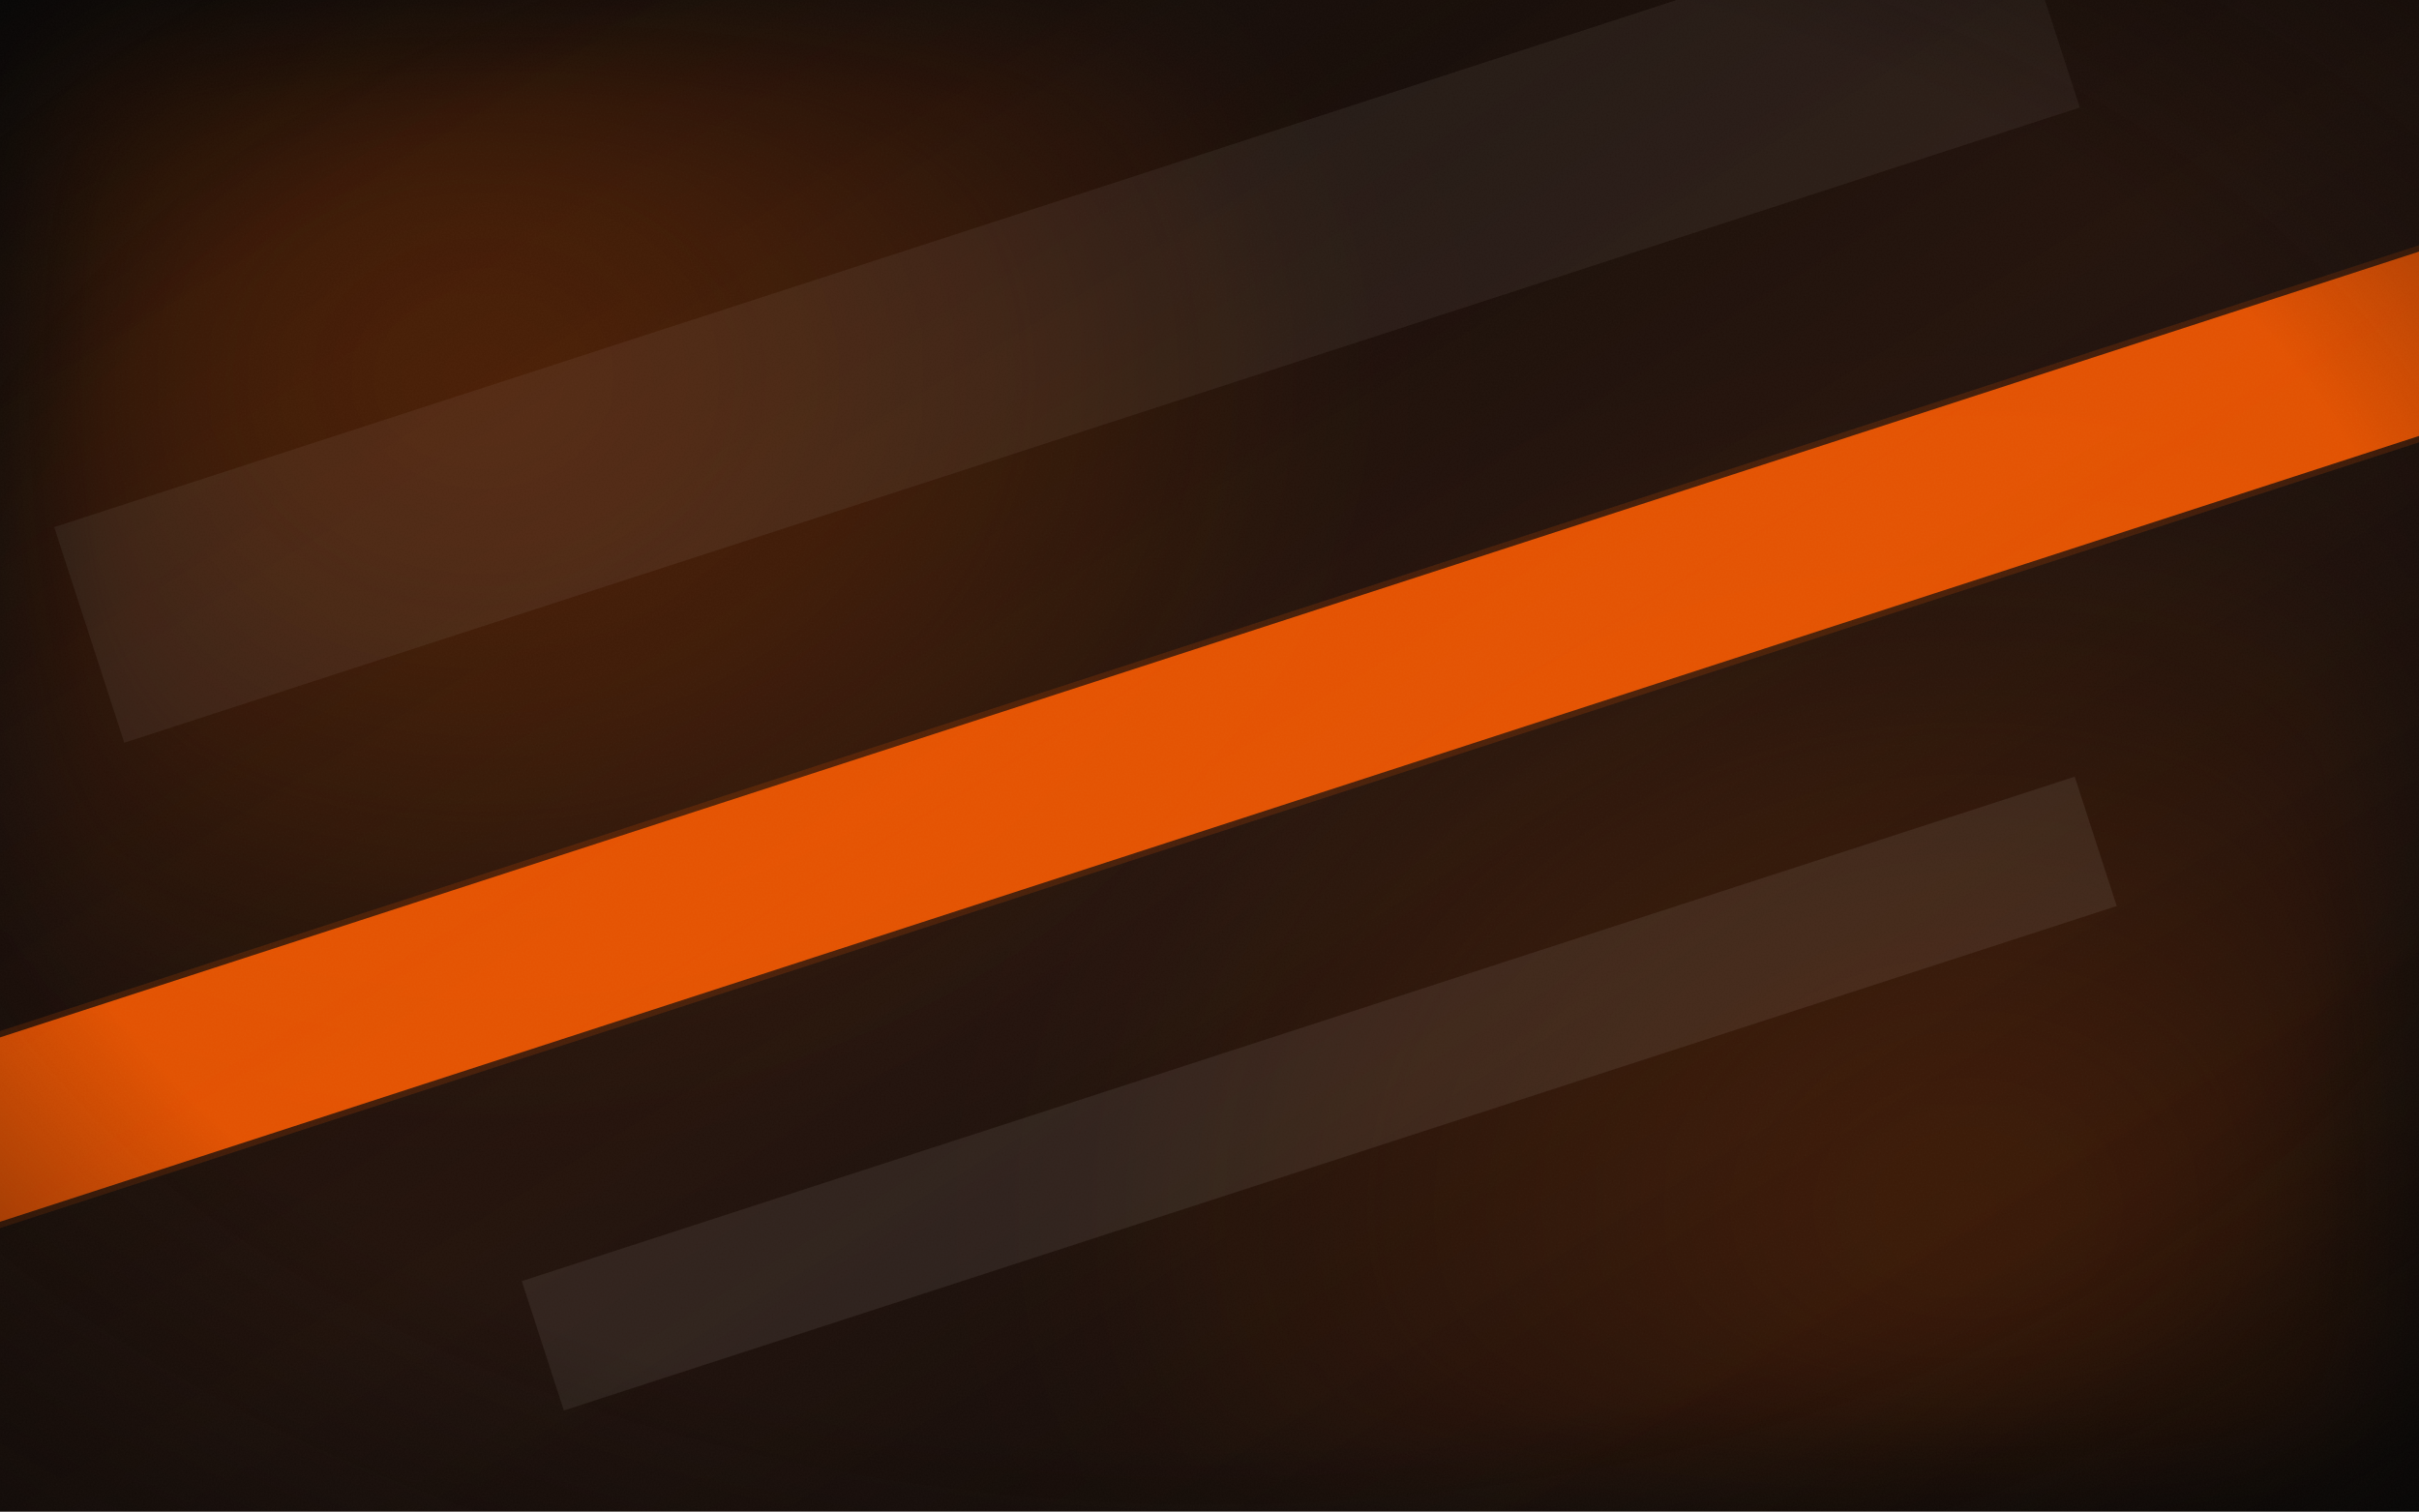
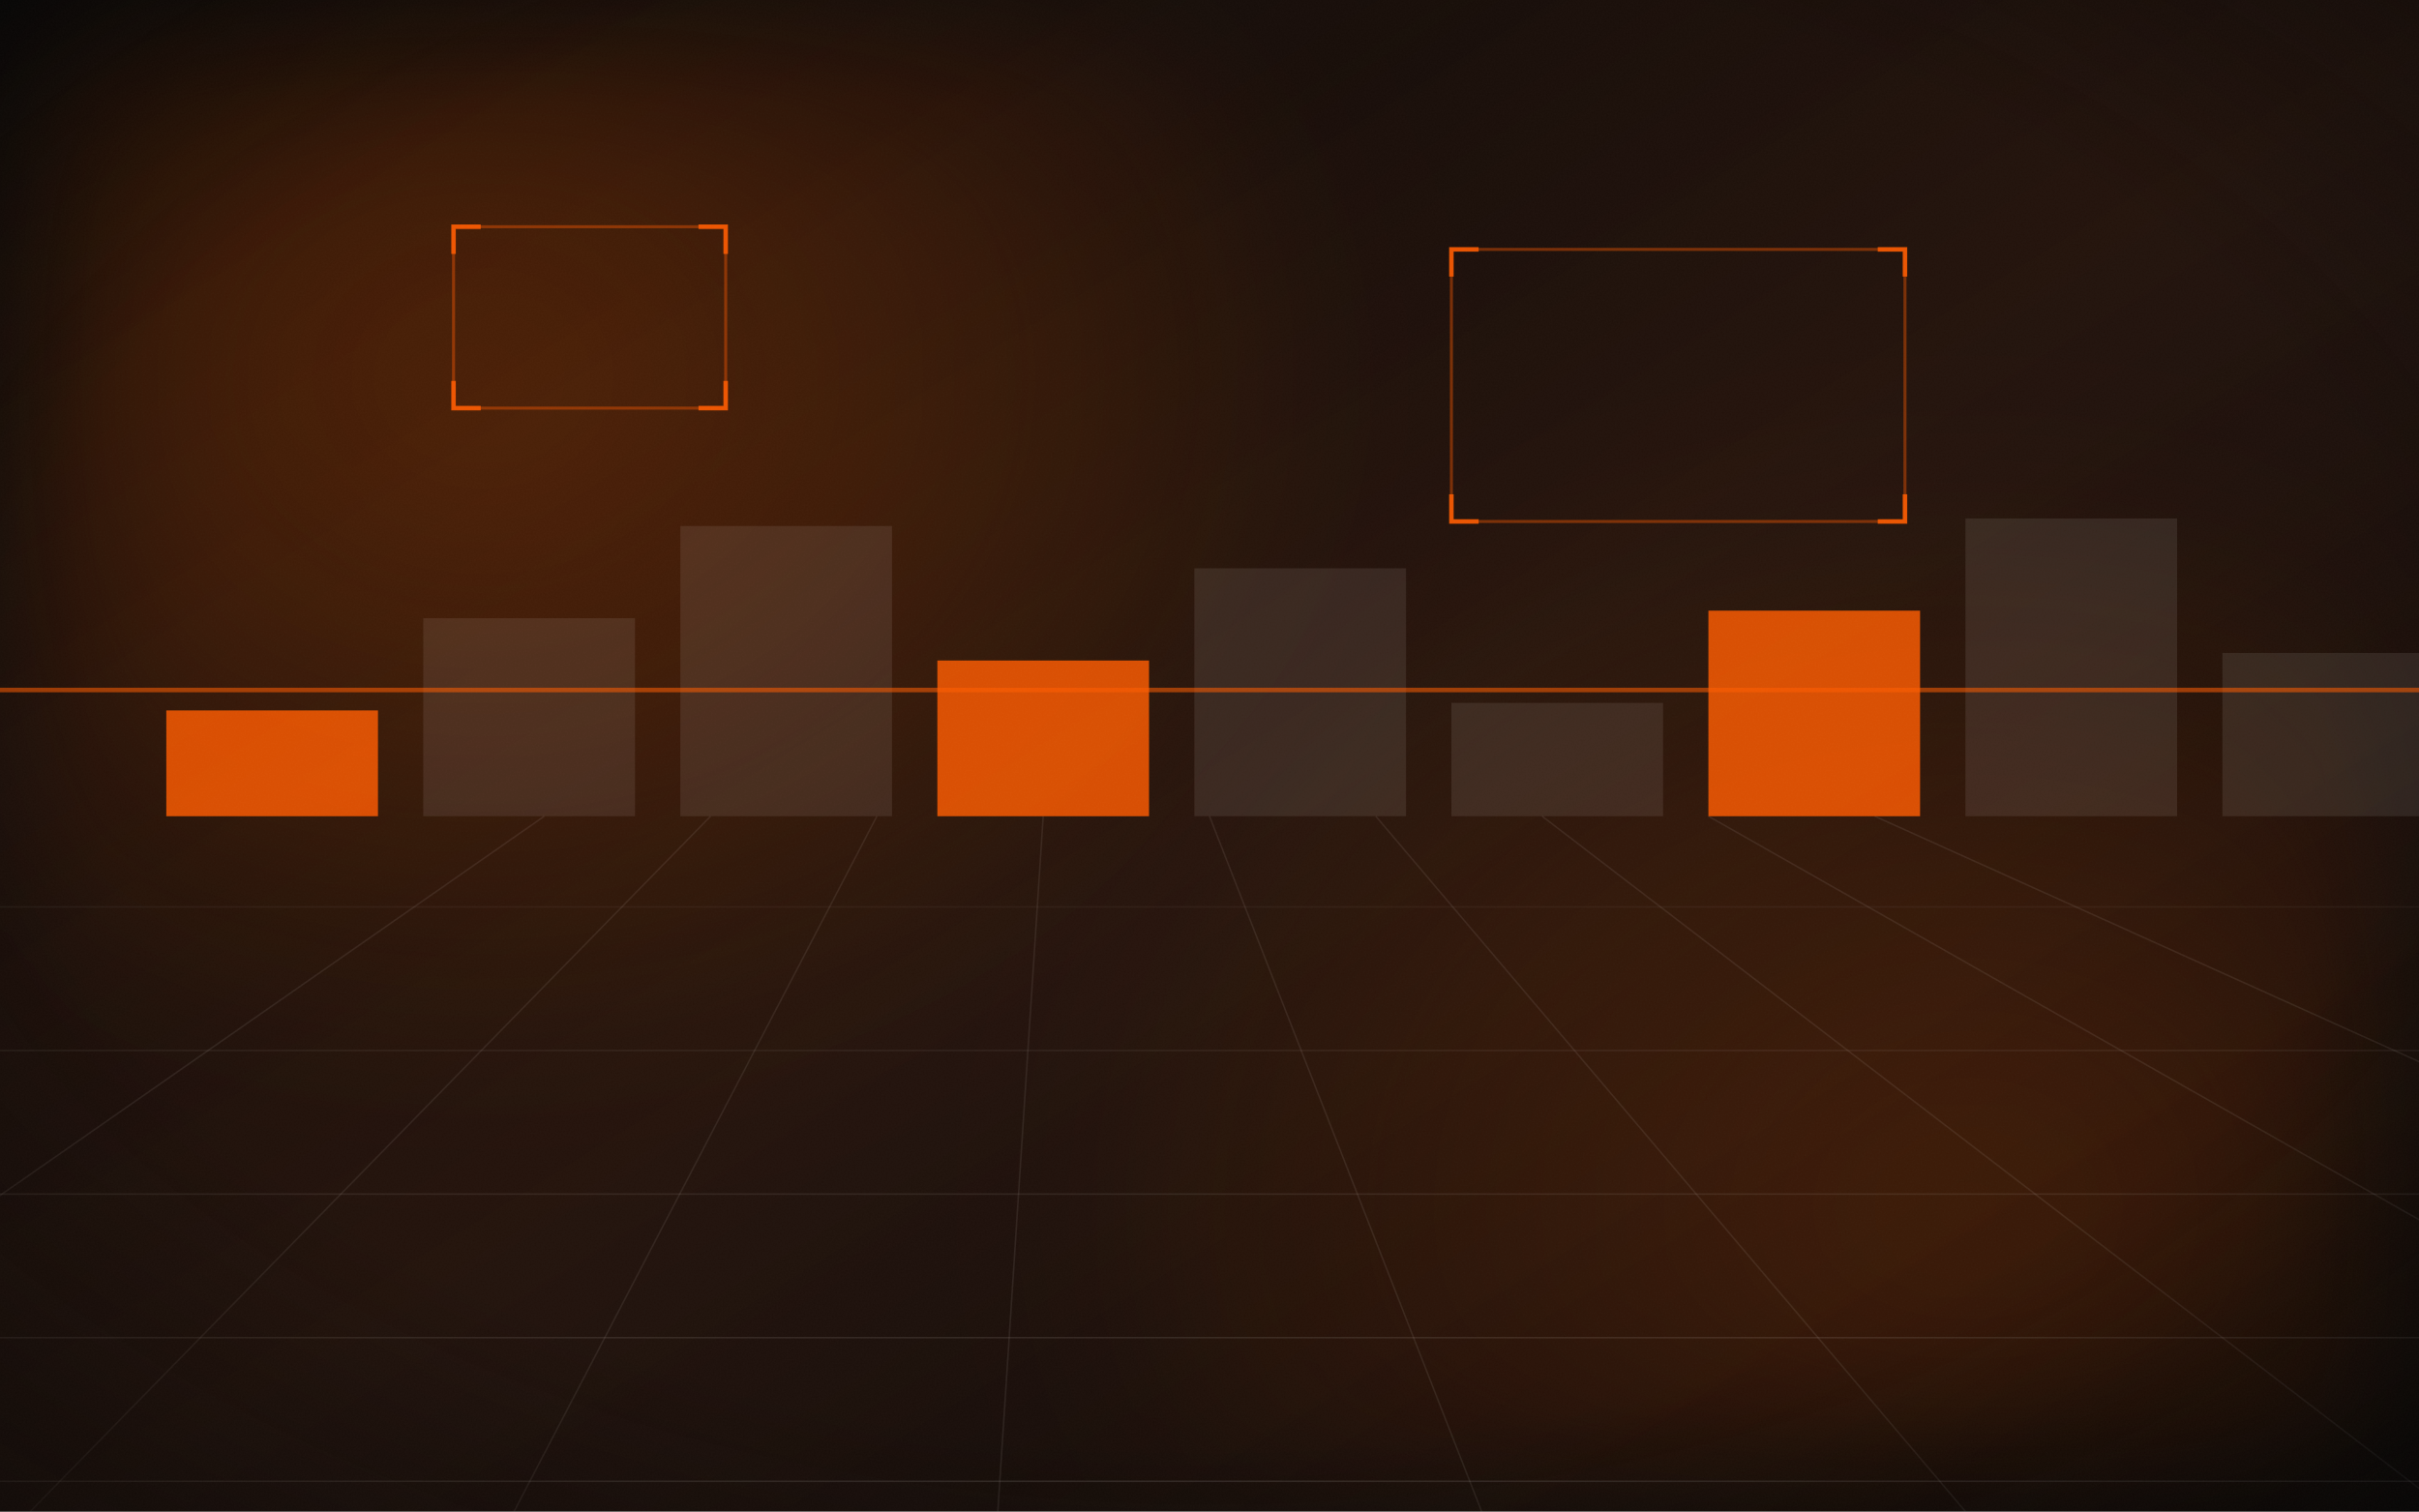
<svg xmlns="http://www.w3.org/2000/svg" viewBox="0 0 1600 1000" preserveAspectRatio="xMidYMid slice" role="img">
  <defs>
    <linearGradient id="b" x1="0" y1="0" x2="1" y2="1">
      <stop offset="0" stop-color="#050505" />
      <stop offset=".55" stop-color="#0B0B0D" />
      <stop offset="1" stop-color="#050505" />
    </linearGradient>
    <radialGradient id="a" cx="50%" cy="50%" r="60%">
      <stop offset="0" stop-color="#FF5C00" stop-opacity=".55" />
      <stop offset="1" stop-color="#FF5C00" stop-opacity="0" />
    </radialGradient>
    <linearGradient id="lk" x1="0" y1="0" x2="1" y2="1">
      <stop offset="0" stop-color="#FF5C00" stop-opacity="0" />
      <stop offset=".5" stop-color="#FF5C00" stop-opacity=".10" />
      <stop offset="1" stop-color="#FF5C00" stop-opacity="0" />
    </linearGradient>
    <radialGradient id="v" cx="50%" cy="46%" r="75%">
      <stop offset="0" stop-color="#050505" stop-opacity="0" />
      <stop offset=".66" stop-color="#050505" stop-opacity="0" />
      <stop offset="1" stop-color="#050505" stop-opacity=".62" />
    </radialGradient>
    <filter id="s" x="-30%" y="-30%" width="160%" height="160%">
      <feGaussianBlur stdDeviation="70" />
    </filter>
    <filter id="gg" x="-20%" y="-20%" width="140%" height="140%">
      <feGaussianBlur stdDeviation="26" />
    </filter>
    <filter id="g">
      <feTurbulence type="fractalNoise" baseFrequency=".9" numOctaves="2" result="n" />
      <feColorMatrix in="n" type="matrix" values="0 0 0 0 1  0 0 0 0 1  0 0 0 0 1  0 0 0 .04 0" />
    </filter>
  </defs>
  <rect width="1600" height="1000" fill="url(#b)" />
  <ellipse cx="320" cy="250" rx="520" ry="420" fill="url(#a)" filter="url(#s)" opacity=".5" />
  <ellipse cx="1300" cy="800" rx="560" ry="460" fill="url(#a)" filter="url(#s)" opacity=".36" />
-   <g transform="rotate(-18 800 500)">
-     <rect x="120" y="120" width="1360" height="150" fill="#EDEDED" opacity=".06" />
-     <rect x="-80" y="426" width="1760" height="124" fill="#FF5C00" opacity=".16" />
-     <rect x="-80" y="430" width="1760" height="116" fill="#FF5C00" opacity=".85" />
-     <rect x="260" y="690" width="1080" height="90" fill="#EDEDED" opacity=".08" />
+   <line x1="-300" y1="1000" x2="360" y2="540" stroke="#EDEDED" stroke-opacity=".09" />
+   <line x1="20" y1="1000" x2="470" y2="540" stroke="#EDEDED" stroke-opacity=".09" />
+   <line x1="340" y1="1000" x2="580" y2="540" stroke="#EDEDED" stroke-opacity=".09" />
+   <line x1="660" y1="1000" x2="690" y2="540" stroke="#EDEDED" stroke-opacity=".09" />
+   <line x1="980" y1="1000" x2="800" y2="540" stroke="#EDEDED" stroke-opacity=".09" />
+   <line x1="1300" y1="1000" x2="910" y2="540" stroke="#EDEDED" stroke-opacity=".09" />
+   <line x1="1620" y1="1000" x2="1020" y2="540" stroke="#EDEDED" stroke-opacity=".09" />
+   <line x1="1940" y1="1000" x2="1130" y2="540" stroke="#EDEDED" stroke-opacity=".09" />
+   <line x1="2260" y1="1000" x2="1240" y2="540" stroke="#EDEDED" stroke-opacity=".09" />
+   <line x1="0" y1="600" x2="1600" y2="600" stroke="#EDEDED" stroke-opacity="0.05" />
+   <line x1="0" y1="695" x2="1600" y2="695" stroke="#EDEDED" stroke-opacity="0.07" />
+   <line x1="0" y1="790" x2="1600" y2="790" stroke="#EDEDED" stroke-opacity="0.09" />
+   <line x1="0" y1="885" x2="1600" y2="885" stroke="#EDEDED" stroke-opacity="0.11" />
+   <line x1="0" y1="980" x2="1600" y2="980" stroke="#EDEDED" stroke-opacity="0.13" />
+   <rect x="110" y="470" width="140" height="70" fill="#FF5C00" opacity=".82" />
+   <rect x="280" y="409" width="140" height="131" fill="#EDEDED" opacity=".10" />
+   <rect x="450" y="348" width="140" height="192" fill="#EDEDED" opacity=".10" />
+   <rect x="620" y="437" width="140" height="103" fill="#FF5C00" opacity=".82" />
+   <rect x="790" y="376" width="140" height="164" fill="#EDEDED" opacity=".10" />
+   <rect x="960" y="465" width="140" height="75" fill="#EDEDED" opacity=".10" />
+   <rect x="1130" y="404" width="140" height="136" fill="#FF5C00" opacity=".82" />
+   <rect x="1300" y="343" width="140" height="197" fill="#EDEDED" opacity=".10" />
+   <rect x="1470" y="432" width="140" height="108" fill="#EDEDED" opacity=".10" />
+   <g stroke="#FF5C00" stroke-opacity=".85" fill="none" stroke-width="2">
+     <rect x="960" y="165" width="300" height="180" stroke-opacity=".4" />
+     <path d="M960 183 V165 H978 M1242 165 H1260 V183 M1260 327 V345 H1242 M978 345 H960 V327" stroke-width="3" />
  </g>
+   <g stroke="#FF5C00" stroke-opacity=".85" fill="none" stroke-width="2">
+     <rect x="300" y="150" width="180" height="120" stroke-opacity=".4" />
+     <path d="M300 168 V150 H318 M462 150 H480 V168 M480 252 V270 H462 M318 270 H300 V252" stroke-width="3" />
+   </g>
+   <rect x="0" y="455" width="1600" height="3" fill="#FF5C00" opacity=".55" />
  <rect width="1600" height="1000" fill="url(#lk)" />
  <rect width="1600" height="1000" fill="url(#v)" />
  <rect width="1600" height="1000" filter="url(#g)" opacity=".5" />
</svg>
